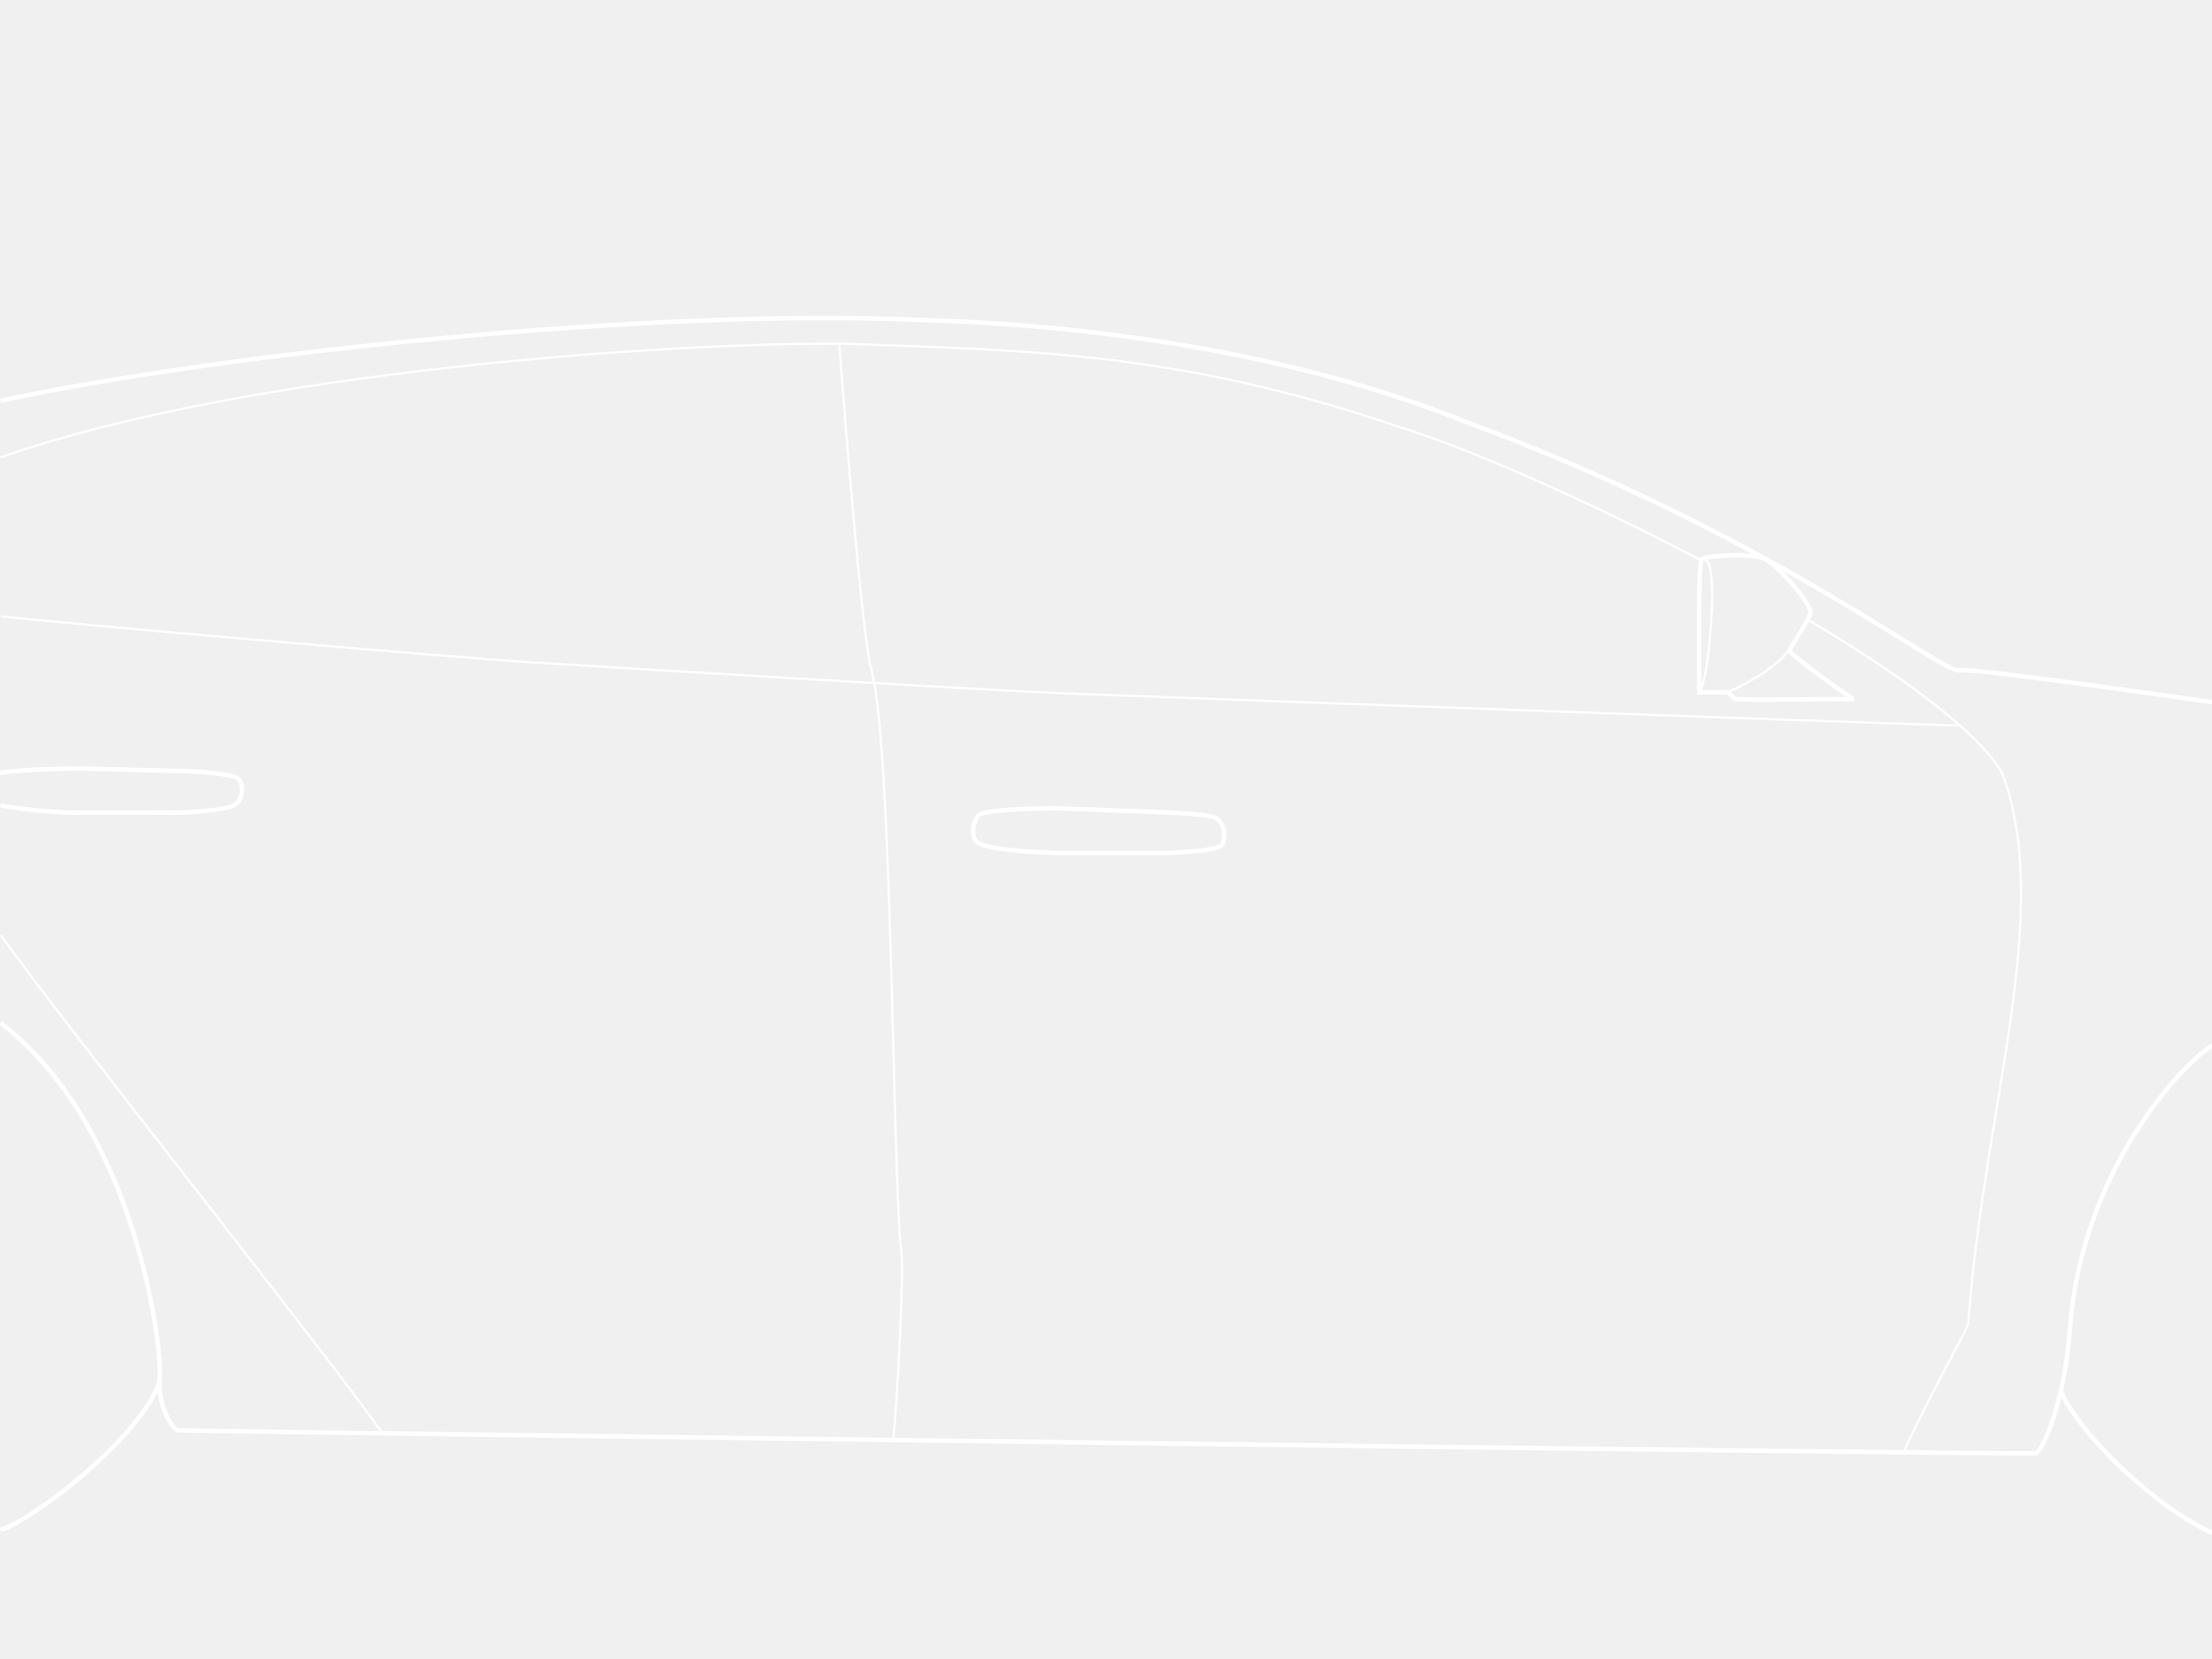
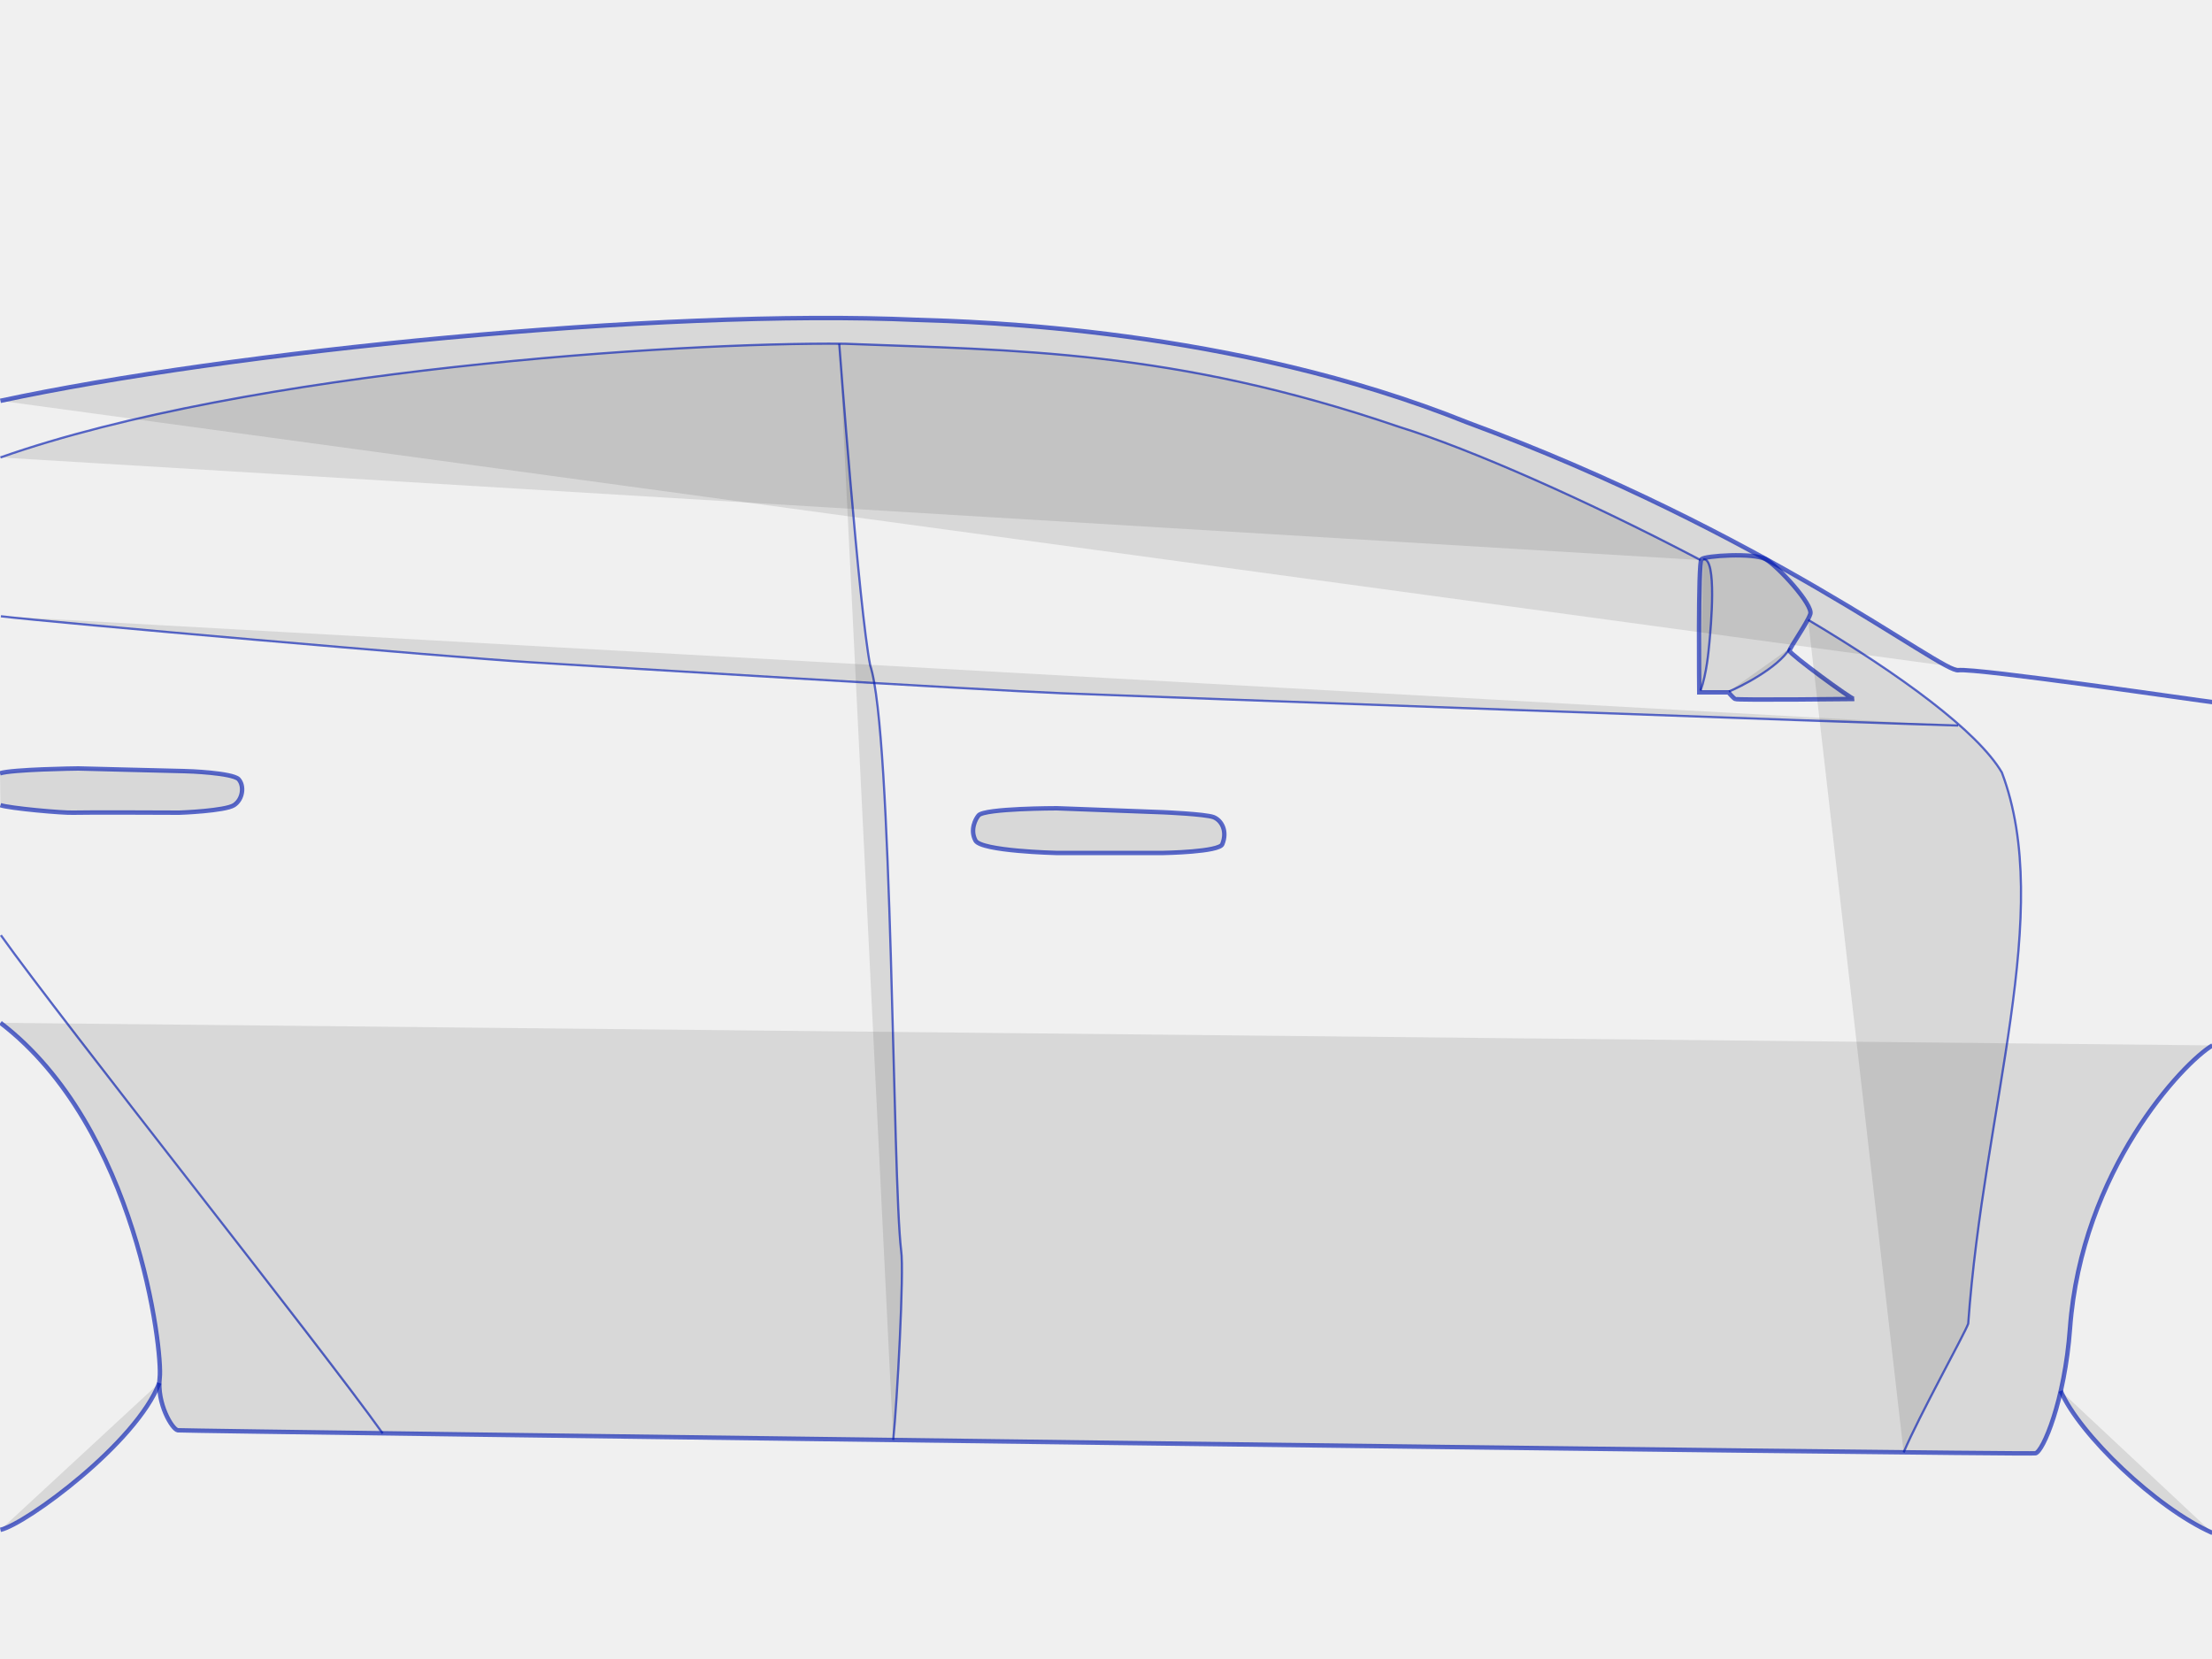
<svg xmlns="http://www.w3.org/2000/svg" version="1.2" width="500" height="375">
-   <style>.s0,.s1{fill:none;stroke:#fff}.s1{stroke-width:.5}</style>
+   <style>.s0,.s1{fill:#000;stroke:#0018b2a1; fill-opacity:0.1}.s1{stroke-width:.5}</style>
  <g id="Calque_2_00000167384706815374372450000016422237926568264108_">
    <path id="Layer" class="s0" d="M500.1 236.3c-6.6 3.9-29.6 28.2-32.2 64-1.2 16.4-6.1 27.8-7.8 28.2-1.7.4-418.6-5-419.9-5.2-1.3-.2-4.8-6.1-4.1-11.9.7-5.8-5.1-56.6-36-80.2" />
    <path class="s0" d="M.1 345.8c5.8-1.3 30.8-19.7 35.9-33.2M500.1 346.5c-12.7-5.6-30.1-22.3-34.3-32.1M.1 90.6c51.6-11.1 149-20.9 207.1-18.3 13.2.4 71.6 1.9 124.5 23.2 67.2 24.8 107.3 56.7 111 56 3.7-.6 55.3 7 57.4 7.2M0 174.8c2.7-.9 17.1-1.1 17.7-1.1.6 0 22.8.6 23.9.6 1.1 0 10.8.4 12.3 1.8 1.4 1.5 1 4.6-1 5.9-2 1.3-12.1 1.7-12.4 1.7-.3 0-21.5-.1-23.9 0-2.4.1-14.5-1-16.5-1.7M263 192.8h-24.3s-16.9-.4-18.2-2.8c-1.3-2.4 0-4.9.7-5.7 1.4-1.6 17.7-1.6 17.7-1.6l24 .9s9.5.4 11.4 1.1c1.8.7 3.2 3.1 2 6.1-.6 1.8-13.3 2-13.3 2z" />
    <path class="s0" d="M419.1 158s-26.4.3-26.9 0-1.5-1.5-1.5-1.5h-6.6s-.3-29.4.5-30.1c.8-.8 11.8-1.5 14.5 0 2.7 1.5 10.8 10.3 10.1 12.4-.7 2.1-4.6 7.5-4.7 8.3 0 .7 14 11 14.6 10.9z" />
    <path class="s1" d="M404.6 146.5c-2.6 4.5-11.7 9-13.8 9.8M385 126.4c3.2-.4 1.7 15.5 1.4 18.8-.2 2-.6 7-2 10.9M.1 103.4C56.4 83.6 153.4 77.3 191 77.7c38.5 1.5 74.1 1.3 125.3 18.8 16.1 5 42.6 16.7 68.1 30.1M408.7 140.1c21 12.5 38.3 25.2 43.8 34.5 11.9 31.5-4.1 75.6-7.6 124.6-.7 2.1-11.1 20.8-14.6 29.1M.2 211.4c14 19.7 72 92.5 86.3 112.6" />
    <path class="s1" d="M189.7 77.7s4.5 60.2 7 72.7c5.1 15.3 5 115.7 7 132.3.7 4.7-.9 34.2-1.8 42.8" />
    <path class="s1" d="M442.6 164c-16-.4-185.1-6.6-202.7-7.3-17.6-.7-102.3-5.9-120-7-17.7-1.1-108.3-9-119.7-10.4" />
  </g>
</svg>
